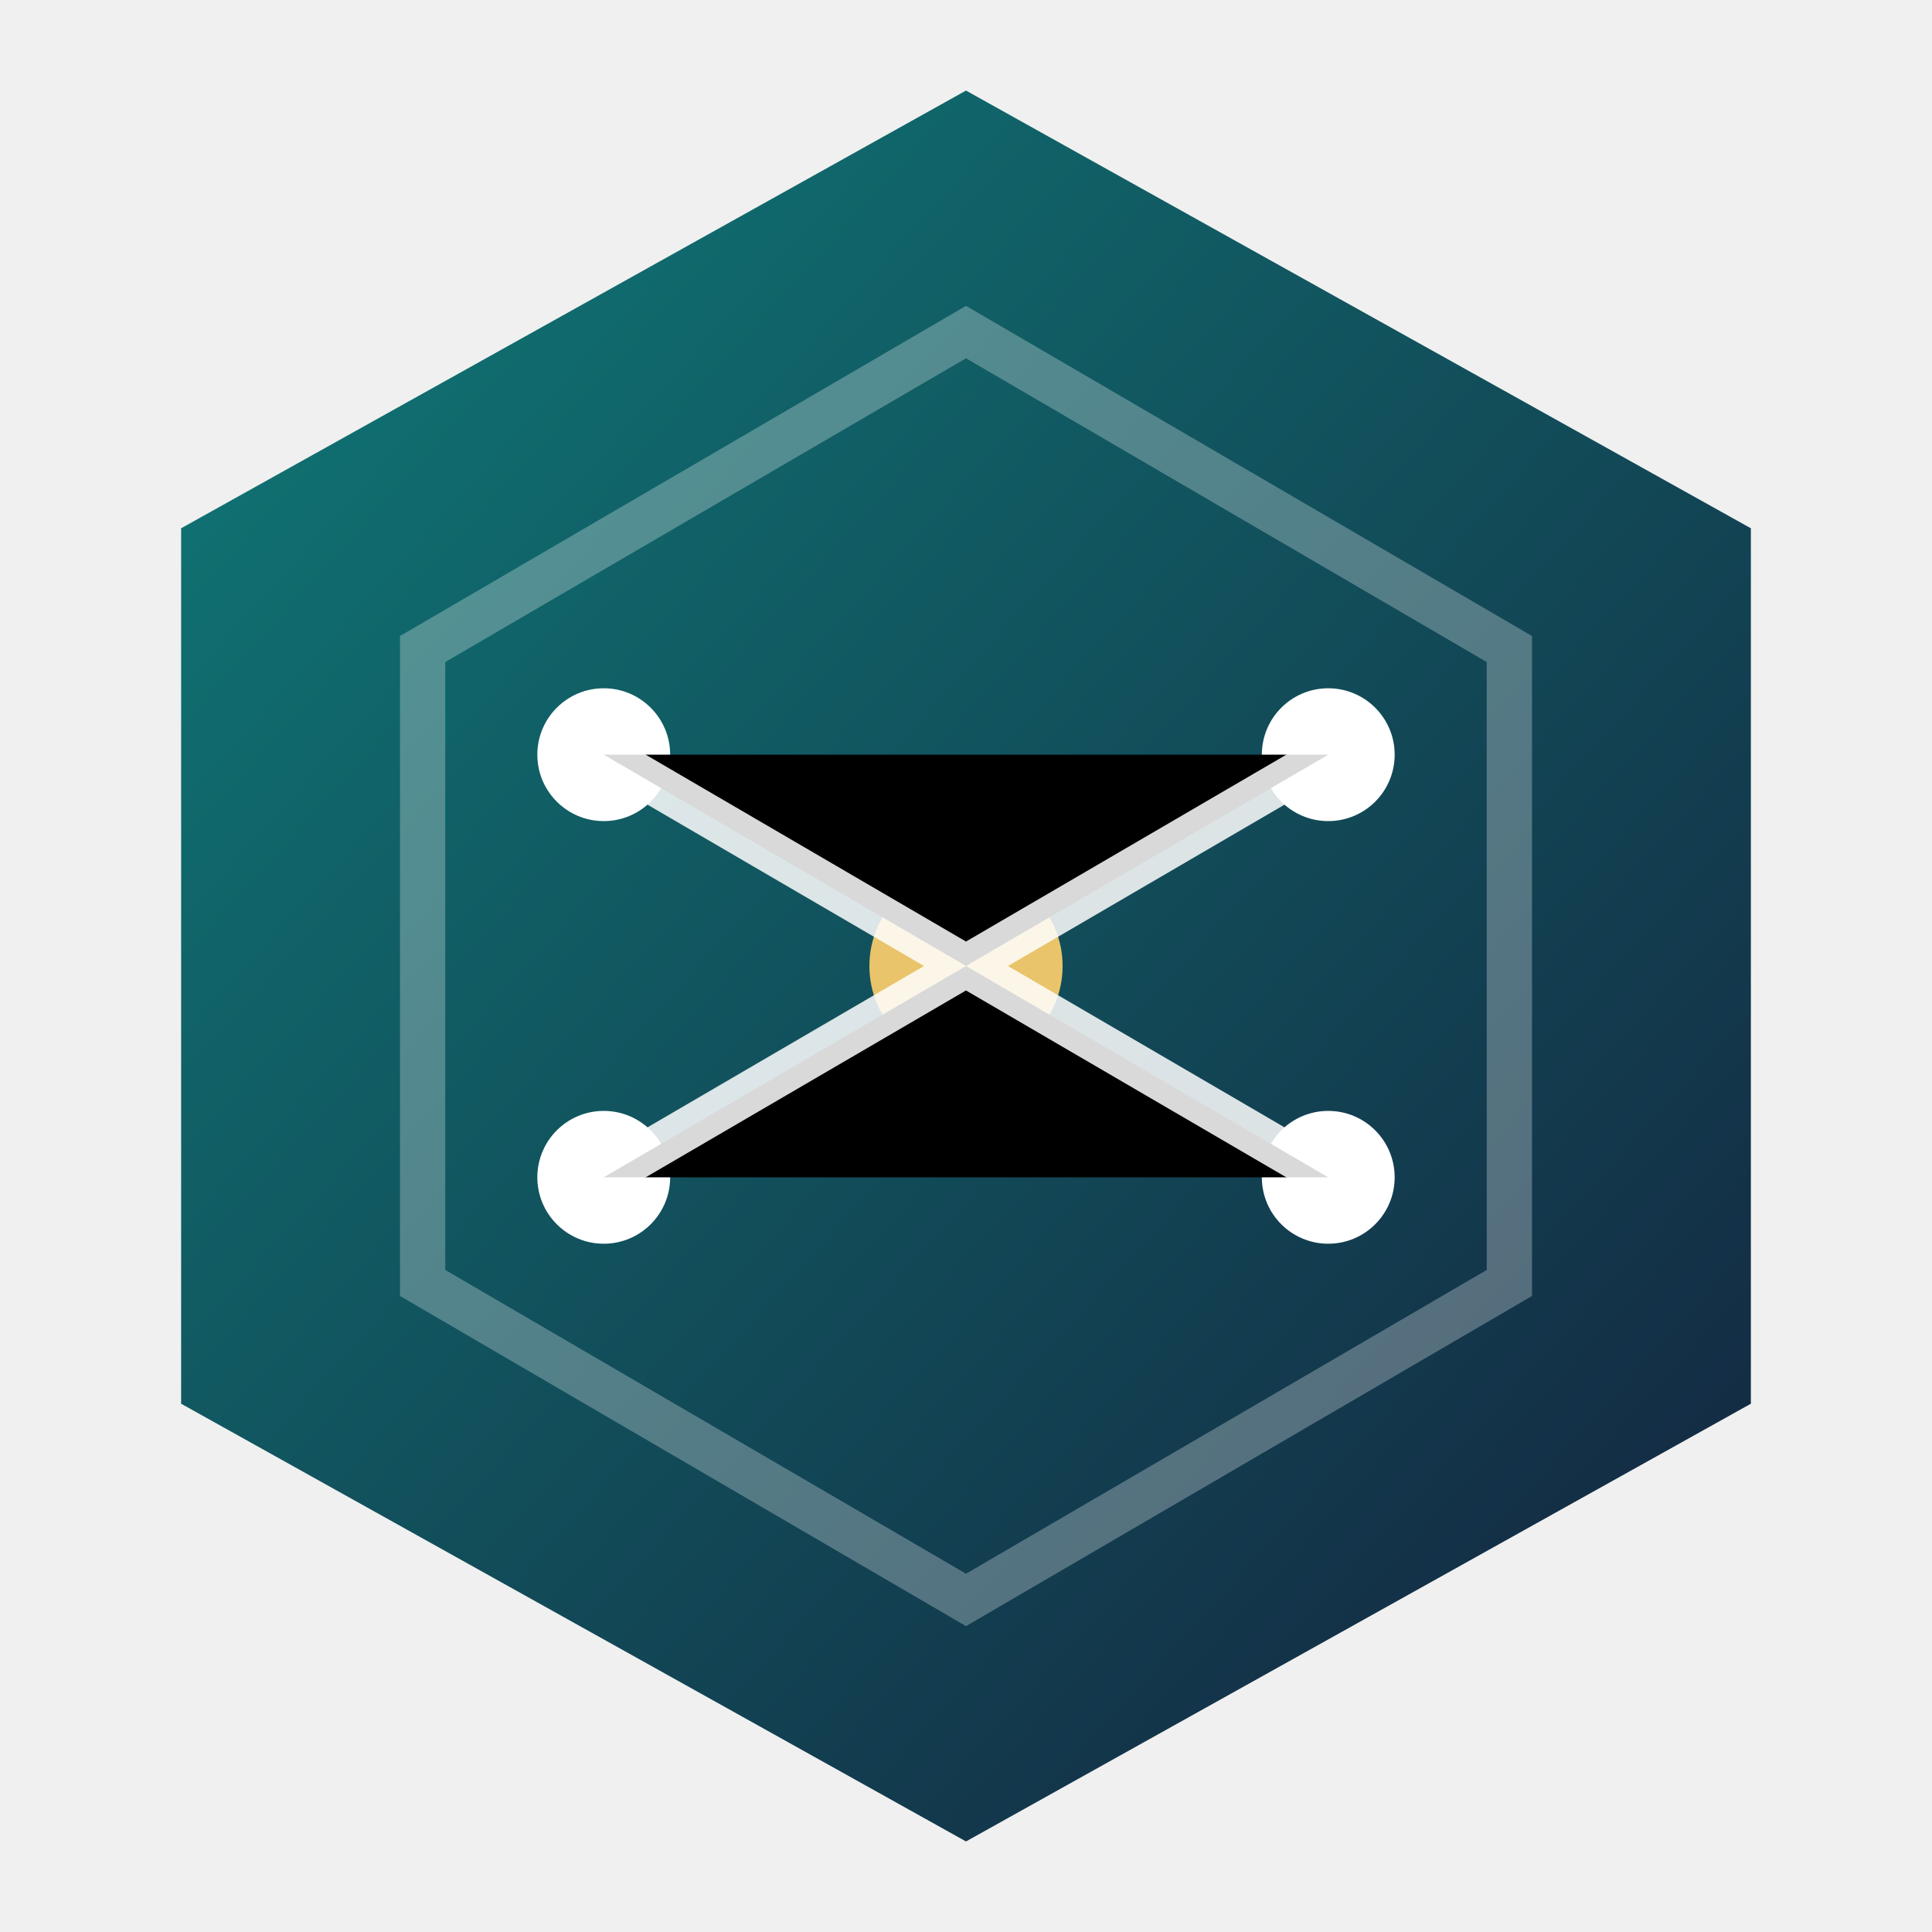
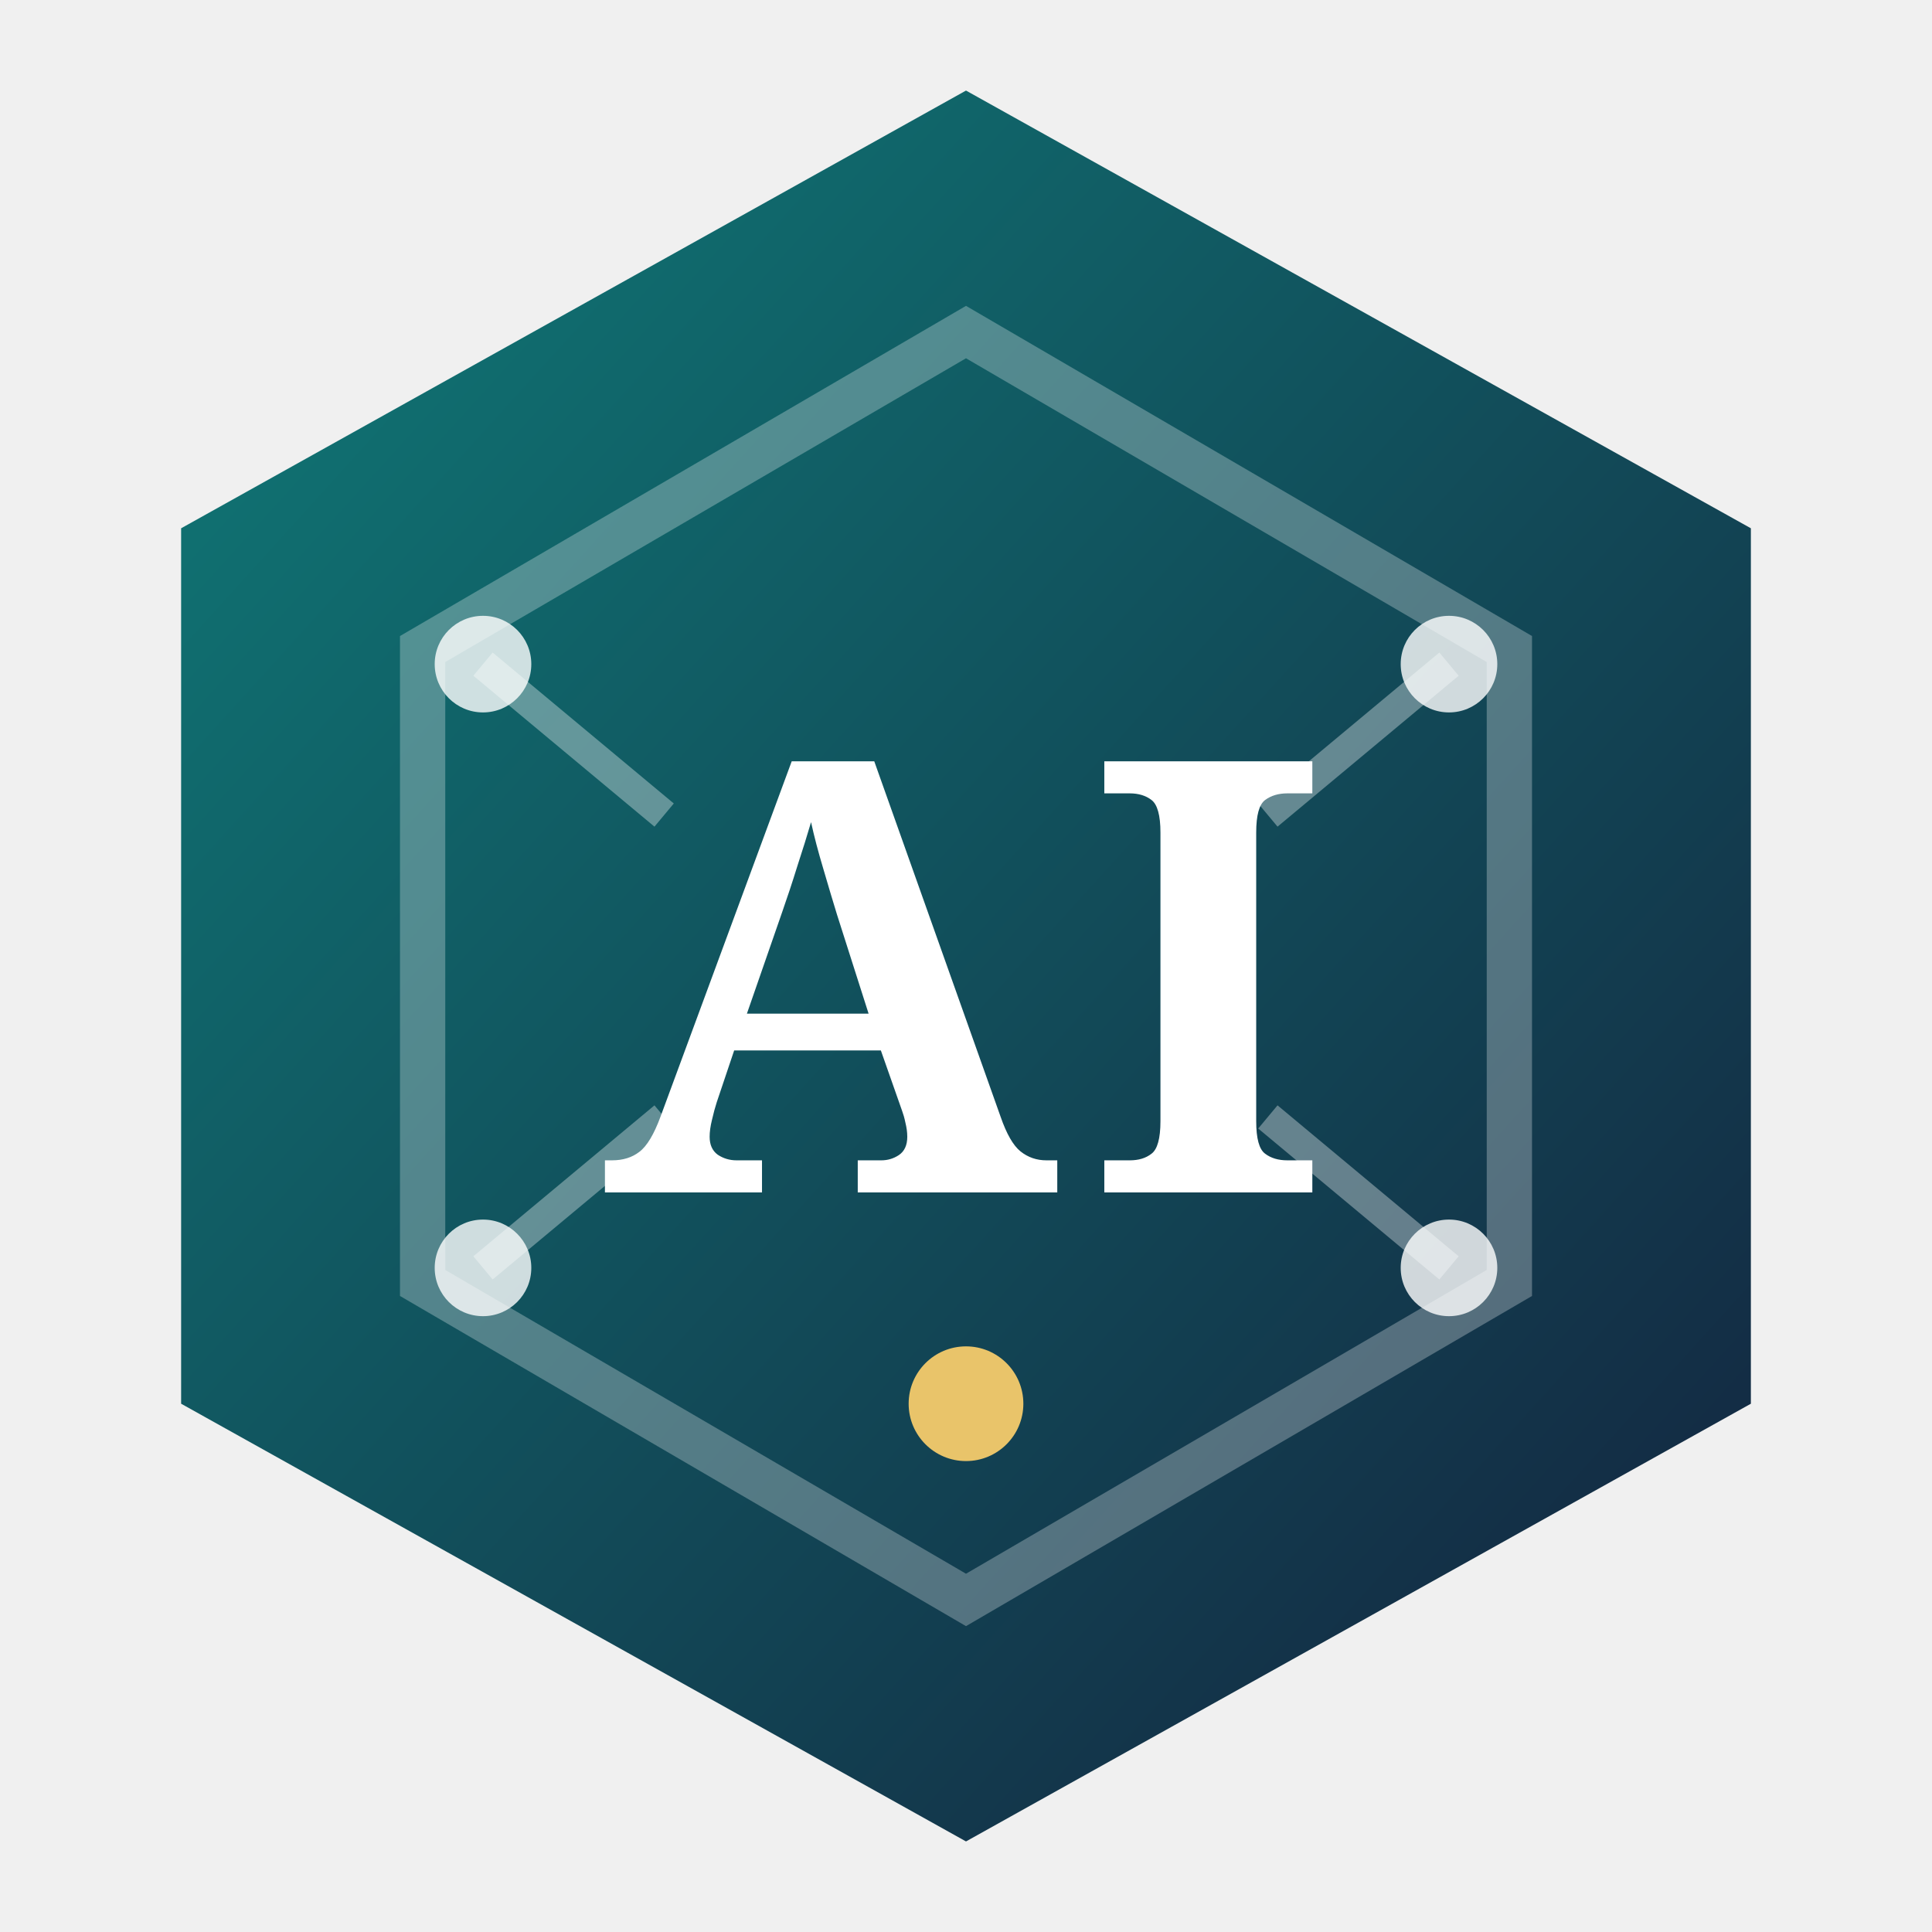
<svg xmlns="http://www.w3.org/2000/svg" viewBox="0 0 64 64" width="64" height="64" role="img" aria-label="AI-Group">
  <defs>
    <linearGradient id="g" x1="0" y1="0" x2="1" y2="1">
      <stop offset="0" stop-color="#0F7B78" />
      <stop offset="1" stop-color="#14213D" />
    </linearGradient>
  </defs>
  <path d="M32 3 58 17.5v29L32 61 6 46.5v-29z" fill="url(#g)" />
  <path d="M32 11 50 21.5v21L32 53 14 42.5v-21z" fill="none" stroke="#FFFFFF" stroke-opacity=".28" stroke-width="1.5" />
-   <circle cx="32" cy="32" r="3.2" fill="#E9C46A" />
-   <circle cx="20" cy="25" r="2.2" fill="#fff" />
-   <circle cx="44" cy="25" r="2.2" fill="#fff" />
-   <circle cx="20" cy="39" r="2.2" fill="#fff" />
-   <circle cx="44" cy="39" r="2.2" fill="#fff" />
-   <g stroke="#fff" stroke-opacity=".85" stroke-width="1.4">
-     <path d="M20 25 32 32 44 25M20 39 32 32 44 39" />
+   <circle cx="16" cy="22" r="1.6" fill="#fff" fill-opacity=".8" />
+   <circle cx="48" cy="22" r="1.6" fill="#fff" fill-opacity=".8" />
+   <circle cx="16" cy="42" r="1.6" fill="#fff" fill-opacity=".8" />
+   <circle cx="48" cy="42" r="1.6" fill="#fff" fill-opacity=".8" />
+   <g stroke="#fff" stroke-opacity=".35" stroke-width="1">
+     <path d="M16 22 22 27M48 22 42 27M16 42 22 37M48 42 42 37" />
  </g>
+   <text x="32" y="39.5" text-anchor="middle" font-family="Caladea, 'IBM Plex Serif', Georgia, serif" font-size="20" font-weight="700" fill="#fff" letter-spacing="1">AI</text>
+   <circle cx="32" cy="46.5" r="1.9" fill="#E9C46A" />
</svg>
